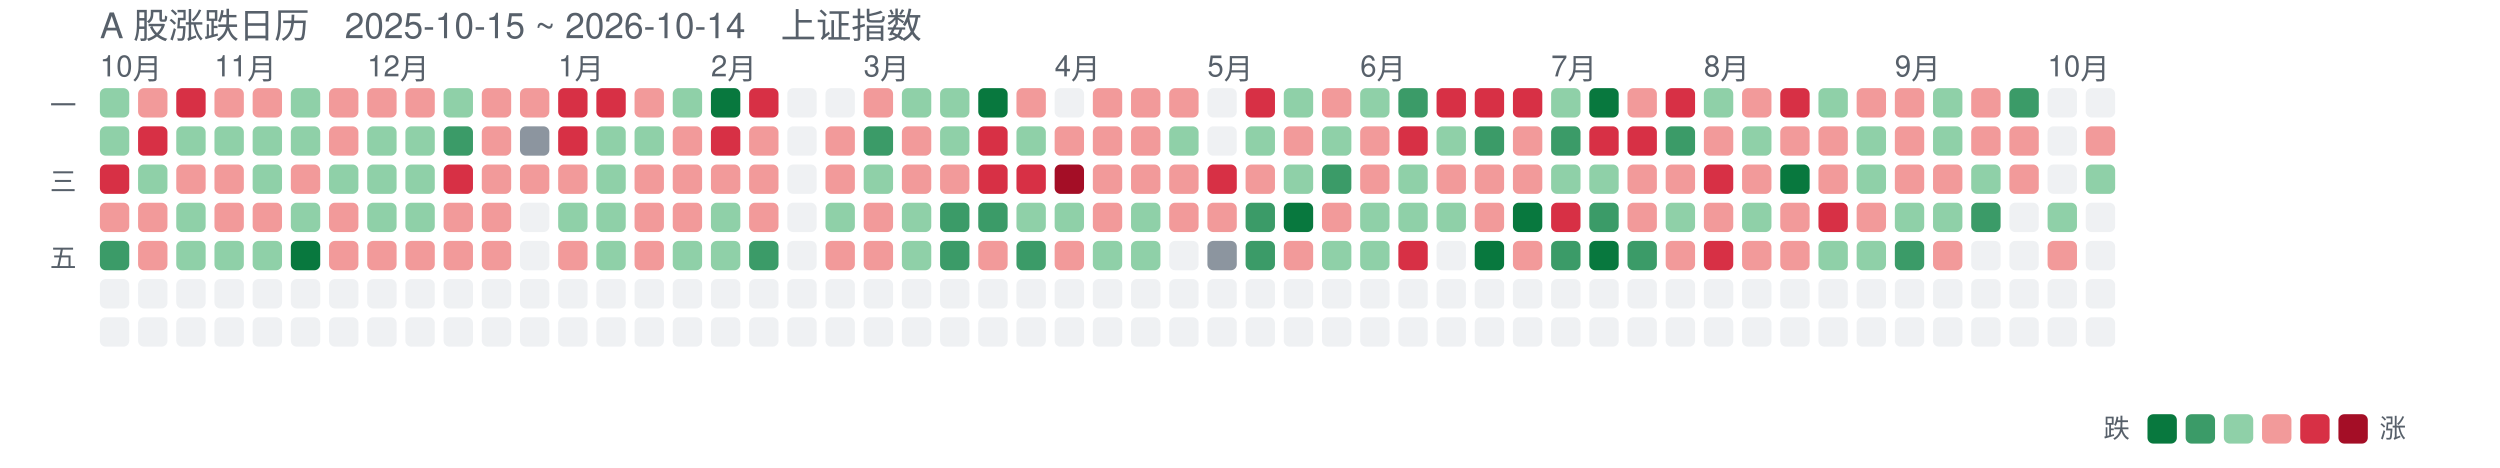
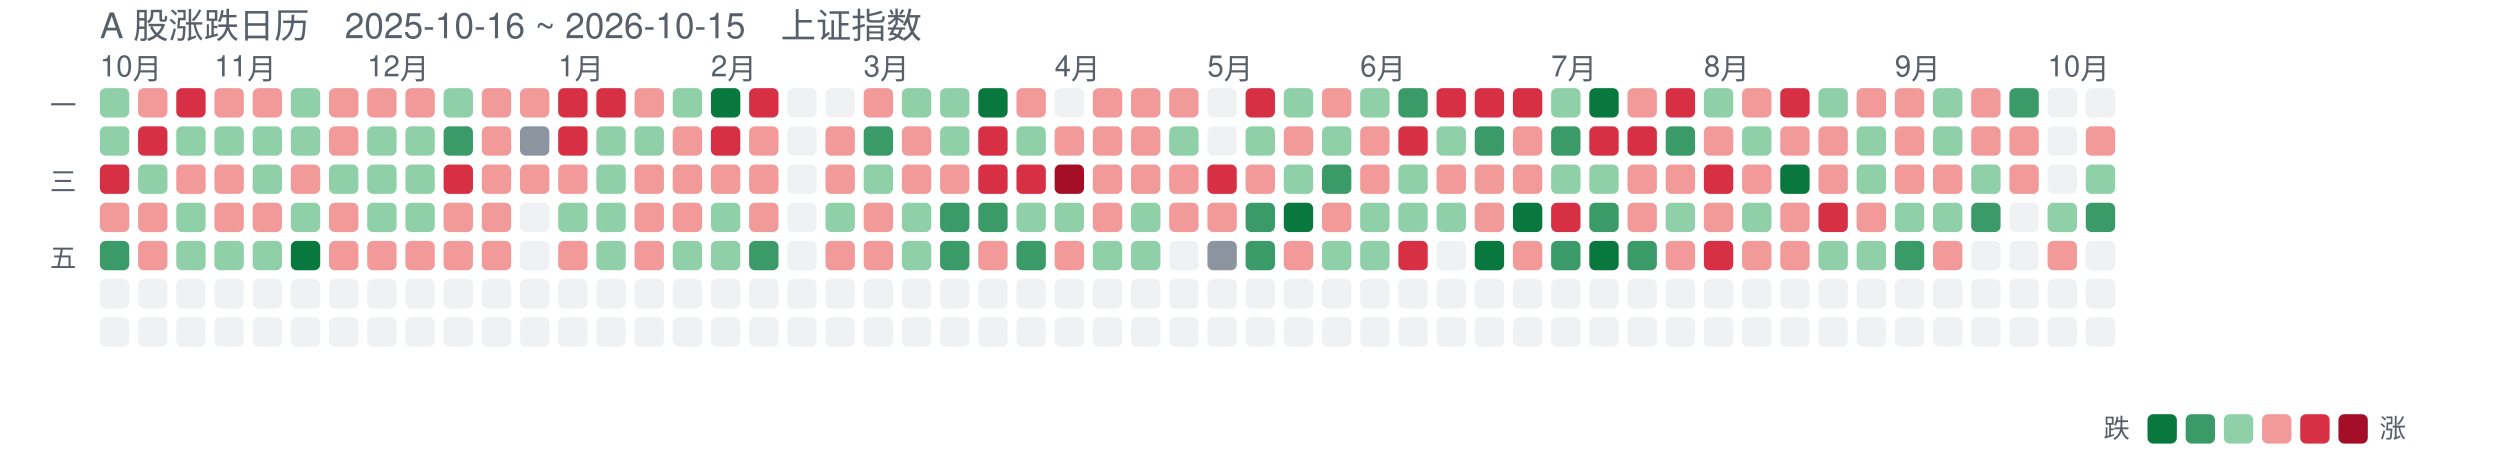
<svg xmlns="http://www.w3.org/2000/svg" width="851" height="159" viewBox="0 0 851 159" font-family="-apple-system,Segoe UI,Helvetica,Arial,sans-serif">
-   <text x="34" y="13" font-size="12" fill="#57606a">A 股涨跌日历　2025-10-15 ~ 2026-10-14　上证指数</text>
+   <text x="34" y="13" font-size="12" fill="#57606a">A 股涨跌日历　2025-10-16 ~ 2026-10-15　上证指数</text>
  <text x="34" y="26" font-size="10" fill="#57606a">10月</text>
  <text x="73" y="26" font-size="10" fill="#57606a">11月</text>
  <text x="125" y="26" font-size="10" fill="#57606a">12月</text>
  <text x="190" y="26" font-size="10" fill="#57606a">1月</text>
  <text x="242" y="26" font-size="10" fill="#57606a">2月</text>
  <text x="294" y="26" font-size="10" fill="#57606a">3月</text>
  <text x="359" y="26" font-size="10" fill="#57606a">4月</text>
  <text x="411" y="26" font-size="10" fill="#57606a">5月</text>
  <text x="463" y="26" font-size="10" fill="#57606a">6月</text>
  <text x="528" y="26" font-size="10" fill="#57606a">7月</text>
  <text x="580" y="26" font-size="10" fill="#57606a">8月</text>
  <text x="645" y="26" font-size="10" fill="#57606a">9月</text>
  <text x="697" y="26" font-size="10" fill="#57606a">10月</text>
  <text x="26" y="39" font-size="9" fill="#57606a" text-anchor="end">一</text>
  <text x="26" y="65" font-size="9" fill="#57606a" text-anchor="end">三</text>
  <text x="26" y="91" font-size="9" fill="#57606a" text-anchor="end">五</text>
  <rect x="34" y="30" width="10" height="10" rx="2" fill="#8fd0a8" opacity="1" />
  <rect x="34" y="43" width="10" height="10" rx="2" fill="#8fd0a8" opacity="1" />
  <rect x="34" y="56" width="10" height="10" rx="2" fill="#d73045" opacity="1" />
  <rect x="34" y="69" width="10" height="10" rx="2" fill="#f29a9a" opacity="1" />
  <rect x="34" y="82" width="10" height="10" rx="2" fill="#3b9b68" opacity="1" />
  <rect x="34" y="95" width="10" height="10" rx="2" fill="#d0d7de" opacity="0.35" />
  <rect x="34" y="108" width="10" height="10" rx="2" fill="#d0d7de" opacity="0.35" />
  <rect x="47" y="30" width="10" height="10" rx="2" fill="#f29a9a" opacity="1" />
  <rect x="47" y="43" width="10" height="10" rx="2" fill="#d73045" opacity="1" />
  <rect x="47" y="56" width="10" height="10" rx="2" fill="#8fd0a8" opacity="1" />
  <rect x="47" y="69" width="10" height="10" rx="2" fill="#f29a9a" opacity="1" />
  <rect x="47" y="82" width="10" height="10" rx="2" fill="#f29a9a" opacity="1" />
  <rect x="47" y="95" width="10" height="10" rx="2" fill="#d0d7de" opacity="0.35" />
  <rect x="47" y="108" width="10" height="10" rx="2" fill="#d0d7de" opacity="0.35" />
  <rect x="60" y="30" width="10" height="10" rx="2" fill="#d73045" opacity="1" />
  <rect x="60" y="43" width="10" height="10" rx="2" fill="#8fd0a8" opacity="1" />
  <rect x="60" y="56" width="10" height="10" rx="2" fill="#f29a9a" opacity="1" />
  <rect x="60" y="69" width="10" height="10" rx="2" fill="#8fd0a8" opacity="1" />
  <rect x="60" y="82" width="10" height="10" rx="2" fill="#8fd0a8" opacity="1" />
  <rect x="60" y="95" width="10" height="10" rx="2" fill="#d0d7de" opacity="0.35" />
  <rect x="60" y="108" width="10" height="10" rx="2" fill="#d0d7de" opacity="0.35" />
  <rect x="73" y="30" width="10" height="10" rx="2" fill="#f29a9a" opacity="1" />
  <rect x="73" y="43" width="10" height="10" rx="2" fill="#8fd0a8" opacity="1" />
  <rect x="73" y="56" width="10" height="10" rx="2" fill="#f29a9a" opacity="1" />
  <rect x="73" y="69" width="10" height="10" rx="2" fill="#f29a9a" opacity="1" />
  <rect x="73" y="82" width="10" height="10" rx="2" fill="#8fd0a8" opacity="1" />
  <rect x="73" y="95" width="10" height="10" rx="2" fill="#d0d7de" opacity="0.35" />
  <rect x="73" y="108" width="10" height="10" rx="2" fill="#d0d7de" opacity="0.35" />
  <rect x="86" y="30" width="10" height="10" rx="2" fill="#f29a9a" opacity="1" />
  <rect x="86" y="43" width="10" height="10" rx="2" fill="#8fd0a8" opacity="1" />
  <rect x="86" y="56" width="10" height="10" rx="2" fill="#8fd0a8" opacity="1" />
  <rect x="86" y="69" width="10" height="10" rx="2" fill="#f29a9a" opacity="1" />
  <rect x="86" y="82" width="10" height="10" rx="2" fill="#8fd0a8" opacity="1" />
  <rect x="86" y="95" width="10" height="10" rx="2" fill="#d0d7de" opacity="0.35" />
  <rect x="86" y="108" width="10" height="10" rx="2" fill="#d0d7de" opacity="0.35" />
  <rect x="99" y="30" width="10" height="10" rx="2" fill="#8fd0a8" opacity="1" />
  <rect x="99" y="43" width="10" height="10" rx="2" fill="#8fd0a8" opacity="1" />
  <rect x="99" y="56" width="10" height="10" rx="2" fill="#f29a9a" opacity="1" />
  <rect x="99" y="69" width="10" height="10" rx="2" fill="#8fd0a8" opacity="1" />
  <rect x="99" y="82" width="10" height="10" rx="2" fill="#08783e" opacity="1" />
  <rect x="99" y="95" width="10" height="10" rx="2" fill="#d0d7de" opacity="0.35" />
  <rect x="99" y="108" width="10" height="10" rx="2" fill="#d0d7de" opacity="0.35" />
  <rect x="112" y="30" width="10" height="10" rx="2" fill="#f29a9a" opacity="1" />
  <rect x="112" y="43" width="10" height="10" rx="2" fill="#f29a9a" opacity="1" />
  <rect x="112" y="56" width="10" height="10" rx="2" fill="#8fd0a8" opacity="1" />
  <rect x="112" y="69" width="10" height="10" rx="2" fill="#f29a9a" opacity="1" />
  <rect x="112" y="82" width="10" height="10" rx="2" fill="#f29a9a" opacity="1" />
  <rect x="112" y="95" width="10" height="10" rx="2" fill="#d0d7de" opacity="0.35" />
  <rect x="112" y="108" width="10" height="10" rx="2" fill="#d0d7de" opacity="0.35" />
  <rect x="125" y="30" width="10" height="10" rx="2" fill="#f29a9a" opacity="1" />
  <rect x="125" y="43" width="10" height="10" rx="2" fill="#8fd0a8" opacity="1" />
  <rect x="125" y="56" width="10" height="10" rx="2" fill="#8fd0a8" opacity="1" />
  <rect x="125" y="69" width="10" height="10" rx="2" fill="#8fd0a8" opacity="1" />
  <rect x="125" y="82" width="10" height="10" rx="2" fill="#f29a9a" opacity="1" />
  <rect x="125" y="95" width="10" height="10" rx="2" fill="#d0d7de" opacity="0.35" />
  <rect x="125" y="108" width="10" height="10" rx="2" fill="#d0d7de" opacity="0.35" />
  <rect x="138" y="30" width="10" height="10" rx="2" fill="#f29a9a" opacity="1" />
  <rect x="138" y="43" width="10" height="10" rx="2" fill="#8fd0a8" opacity="1" />
  <rect x="138" y="56" width="10" height="10" rx="2" fill="#8fd0a8" opacity="1" />
  <rect x="138" y="69" width="10" height="10" rx="2" fill="#8fd0a8" opacity="1" />
  <rect x="138" y="82" width="10" height="10" rx="2" fill="#f29a9a" opacity="1" />
  <rect x="138" y="95" width="10" height="10" rx="2" fill="#d0d7de" opacity="0.35" />
  <rect x="138" y="108" width="10" height="10" rx="2" fill="#d0d7de" opacity="0.35" />
  <rect x="151" y="30" width="10" height="10" rx="2" fill="#8fd0a8" opacity="1" />
  <rect x="151" y="43" width="10" height="10" rx="2" fill="#3b9b68" opacity="1" />
  <rect x="151" y="56" width="10" height="10" rx="2" fill="#d73045" opacity="1" />
  <rect x="151" y="69" width="10" height="10" rx="2" fill="#f29a9a" opacity="1" />
  <rect x="151" y="82" width="10" height="10" rx="2" fill="#f29a9a" opacity="1" />
  <rect x="151" y="95" width="10" height="10" rx="2" fill="#d0d7de" opacity="0.35" />
  <rect x="151" y="108" width="10" height="10" rx="2" fill="#d0d7de" opacity="0.35" />
  <rect x="164" y="30" width="10" height="10" rx="2" fill="#f29a9a" opacity="1" />
  <rect x="164" y="43" width="10" height="10" rx="2" fill="#f29a9a" opacity="1" />
  <rect x="164" y="56" width="10" height="10" rx="2" fill="#f29a9a" opacity="1" />
  <rect x="164" y="69" width="10" height="10" rx="2" fill="#f29a9a" opacity="1" />
  <rect x="164" y="82" width="10" height="10" rx="2" fill="#f29a9a" opacity="1" />
  <rect x="164" y="95" width="10" height="10" rx="2" fill="#d0d7de" opacity="0.35" />
  <rect x="164" y="108" width="10" height="10" rx="2" fill="#d0d7de" opacity="0.35" />
  <rect x="177" y="30" width="10" height="10" rx="2" fill="#f29a9a" opacity="1" />
  <rect x="177" y="43" width="10" height="10" rx="2" fill="#8c959f" opacity="1" />
  <rect x="177" y="56" width="10" height="10" rx="2" fill="#f29a9a" opacity="1" />
  <rect x="177" y="69" width="10" height="10" rx="2" fill="#d0d7de" opacity="0.35" />
  <rect x="177" y="82" width="10" height="10" rx="2" fill="#d0d7de" opacity="0.35" />
  <rect x="177" y="95" width="10" height="10" rx="2" fill="#d0d7de" opacity="0.35" />
  <rect x="177" y="108" width="10" height="10" rx="2" fill="#d0d7de" opacity="0.35" />
  <rect x="190" y="30" width="10" height="10" rx="2" fill="#d73045" opacity="1" />
  <rect x="190" y="43" width="10" height="10" rx="2" fill="#d73045" opacity="1" />
  <rect x="190" y="56" width="10" height="10" rx="2" fill="#f29a9a" opacity="1" />
  <rect x="190" y="69" width="10" height="10" rx="2" fill="#8fd0a8" opacity="1" />
  <rect x="190" y="82" width="10" height="10" rx="2" fill="#f29a9a" opacity="1" />
  <rect x="190" y="95" width="10" height="10" rx="2" fill="#d0d7de" opacity="0.35" />
  <rect x="190" y="108" width="10" height="10" rx="2" fill="#d0d7de" opacity="0.35" />
  <rect x="203" y="30" width="10" height="10" rx="2" fill="#d73045" opacity="1" />
  <rect x="203" y="43" width="10" height="10" rx="2" fill="#8fd0a8" opacity="1" />
  <rect x="203" y="56" width="10" height="10" rx="2" fill="#8fd0a8" opacity="1" />
  <rect x="203" y="69" width="10" height="10" rx="2" fill="#8fd0a8" opacity="1" />
  <rect x="203" y="82" width="10" height="10" rx="2" fill="#8fd0a8" opacity="1" />
  <rect x="203" y="95" width="10" height="10" rx="2" fill="#d0d7de" opacity="0.35" />
  <rect x="203" y="108" width="10" height="10" rx="2" fill="#d0d7de" opacity="0.35" />
  <rect x="216" y="30" width="10" height="10" rx="2" fill="#f29a9a" opacity="1" />
  <rect x="216" y="43" width="10" height="10" rx="2" fill="#8fd0a8" opacity="1" />
  <rect x="216" y="56" width="10" height="10" rx="2" fill="#f29a9a" opacity="1" />
  <rect x="216" y="69" width="10" height="10" rx="2" fill="#f29a9a" opacity="1" />
  <rect x="216" y="82" width="10" height="10" rx="2" fill="#f29a9a" opacity="1" />
  <rect x="216" y="95" width="10" height="10" rx="2" fill="#d0d7de" opacity="0.35" />
  <rect x="216" y="108" width="10" height="10" rx="2" fill="#d0d7de" opacity="0.35" />
  <rect x="229" y="30" width="10" height="10" rx="2" fill="#8fd0a8" opacity="1" />
  <rect x="229" y="43" width="10" height="10" rx="2" fill="#f29a9a" opacity="1" />
  <rect x="229" y="56" width="10" height="10" rx="2" fill="#f29a9a" opacity="1" />
  <rect x="229" y="69" width="10" height="10" rx="2" fill="#f29a9a" opacity="1" />
  <rect x="229" y="82" width="10" height="10" rx="2" fill="#8fd0a8" opacity="1" />
  <rect x="229" y="95" width="10" height="10" rx="2" fill="#d0d7de" opacity="0.35" />
  <rect x="229" y="108" width="10" height="10" rx="2" fill="#d0d7de" opacity="0.35" />
  <rect x="242" y="30" width="10" height="10" rx="2" fill="#08783e" opacity="1" />
  <rect x="242" y="43" width="10" height="10" rx="2" fill="#d73045" opacity="1" />
  <rect x="242" y="56" width="10" height="10" rx="2" fill="#f29a9a" opacity="1" />
  <rect x="242" y="69" width="10" height="10" rx="2" fill="#8fd0a8" opacity="1" />
  <rect x="242" y="82" width="10" height="10" rx="2" fill="#8fd0a8" opacity="1" />
  <rect x="242" y="95" width="10" height="10" rx="2" fill="#d0d7de" opacity="0.35" />
  <rect x="242" y="108" width="10" height="10" rx="2" fill="#d0d7de" opacity="0.35" />
  <rect x="255" y="30" width="10" height="10" rx="2" fill="#d73045" opacity="1" />
  <rect x="255" y="43" width="10" height="10" rx="2" fill="#f29a9a" opacity="1" />
  <rect x="255" y="56" width="10" height="10" rx="2" fill="#f29a9a" opacity="1" />
  <rect x="255" y="69" width="10" height="10" rx="2" fill="#f29a9a" opacity="1" />
  <rect x="255" y="82" width="10" height="10" rx="2" fill="#3b9b68" opacity="1" />
  <rect x="255" y="95" width="10" height="10" rx="2" fill="#d0d7de" opacity="0.35" />
  <rect x="255" y="108" width="10" height="10" rx="2" fill="#d0d7de" opacity="0.35" />
  <rect x="268" y="30" width="10" height="10" rx="2" fill="#d0d7de" opacity="0.35" />
  <rect x="268" y="43" width="10" height="10" rx="2" fill="#d0d7de" opacity="0.35" />
  <rect x="268" y="56" width="10" height="10" rx="2" fill="#d0d7de" opacity="0.35" />
  <rect x="268" y="69" width="10" height="10" rx="2" fill="#d0d7de" opacity="0.35" />
  <rect x="268" y="82" width="10" height="10" rx="2" fill="#d0d7de" opacity="0.35" />
  <rect x="268" y="95" width="10" height="10" rx="2" fill="#d0d7de" opacity="0.35" />
  <rect x="268" y="108" width="10" height="10" rx="2" fill="#d0d7de" opacity="0.35" />
  <rect x="281" y="30" width="10" height="10" rx="2" fill="#d0d7de" opacity="0.35" />
  <rect x="281" y="43" width="10" height="10" rx="2" fill="#f29a9a" opacity="1" />
  <rect x="281" y="56" width="10" height="10" rx="2" fill="#f29a9a" opacity="1" />
  <rect x="281" y="69" width="10" height="10" rx="2" fill="#8fd0a8" opacity="1" />
  <rect x="281" y="82" width="10" height="10" rx="2" fill="#f29a9a" opacity="1" />
  <rect x="281" y="95" width="10" height="10" rx="2" fill="#d0d7de" opacity="0.35" />
  <rect x="281" y="108" width="10" height="10" rx="2" fill="#d0d7de" opacity="0.35" />
  <rect x="294" y="30" width="10" height="10" rx="2" fill="#f29a9a" opacity="1" />
  <rect x="294" y="43" width="10" height="10" rx="2" fill="#3b9b68" opacity="1" />
  <rect x="294" y="56" width="10" height="10" rx="2" fill="#8fd0a8" opacity="1" />
  <rect x="294" y="69" width="10" height="10" rx="2" fill="#f29a9a" opacity="1" />
  <rect x="294" y="82" width="10" height="10" rx="2" fill="#f29a9a" opacity="1" />
  <rect x="294" y="95" width="10" height="10" rx="2" fill="#d0d7de" opacity="0.35" />
  <rect x="294" y="108" width="10" height="10" rx="2" fill="#d0d7de" opacity="0.35" />
  <rect x="307" y="30" width="10" height="10" rx="2" fill="#8fd0a8" opacity="1" />
  <rect x="307" y="43" width="10" height="10" rx="2" fill="#f29a9a" opacity="1" />
  <rect x="307" y="56" width="10" height="10" rx="2" fill="#f29a9a" opacity="1" />
  <rect x="307" y="69" width="10" height="10" rx="2" fill="#8fd0a8" opacity="1" />
  <rect x="307" y="82" width="10" height="10" rx="2" fill="#8fd0a8" opacity="1" />
  <rect x="307" y="95" width="10" height="10" rx="2" fill="#d0d7de" opacity="0.35" />
  <rect x="307" y="108" width="10" height="10" rx="2" fill="#d0d7de" opacity="0.35" />
  <rect x="320" y="30" width="10" height="10" rx="2" fill="#8fd0a8" opacity="1" />
  <rect x="320" y="43" width="10" height="10" rx="2" fill="#8fd0a8" opacity="1" />
  <rect x="320" y="56" width="10" height="10" rx="2" fill="#f29a9a" opacity="1" />
  <rect x="320" y="69" width="10" height="10" rx="2" fill="#3b9b68" opacity="1" />
  <rect x="320" y="82" width="10" height="10" rx="2" fill="#3b9b68" opacity="1" />
  <rect x="320" y="95" width="10" height="10" rx="2" fill="#d0d7de" opacity="0.35" />
  <rect x="320" y="108" width="10" height="10" rx="2" fill="#d0d7de" opacity="0.35" />
  <rect x="333" y="30" width="10" height="10" rx="2" fill="#08783e" opacity="1" />
  <rect x="333" y="43" width="10" height="10" rx="2" fill="#d73045" opacity="1" />
  <rect x="333" y="56" width="10" height="10" rx="2" fill="#d73045" opacity="1" />
  <rect x="333" y="69" width="10" height="10" rx="2" fill="#3b9b68" opacity="1" />
  <rect x="333" y="82" width="10" height="10" rx="2" fill="#f29a9a" opacity="1" />
  <rect x="333" y="95" width="10" height="10" rx="2" fill="#d0d7de" opacity="0.35" />
  <rect x="333" y="108" width="10" height="10" rx="2" fill="#d0d7de" opacity="0.35" />
  <rect x="346" y="30" width="10" height="10" rx="2" fill="#f29a9a" opacity="1" />
  <rect x="346" y="43" width="10" height="10" rx="2" fill="#8fd0a8" opacity="1" />
  <rect x="346" y="56" width="10" height="10" rx="2" fill="#d73045" opacity="1" />
  <rect x="346" y="69" width="10" height="10" rx="2" fill="#8fd0a8" opacity="1" />
  <rect x="346" y="82" width="10" height="10" rx="2" fill="#3b9b68" opacity="1" />
  <rect x="346" y="95" width="10" height="10" rx="2" fill="#d0d7de" opacity="0.35" />
  <rect x="346" y="108" width="10" height="10" rx="2" fill="#d0d7de" opacity="0.35" />
  <rect x="359" y="30" width="10" height="10" rx="2" fill="#d0d7de" opacity="0.35" />
  <rect x="359" y="43" width="10" height="10" rx="2" fill="#f29a9a" opacity="1" />
  <rect x="359" y="56" width="10" height="10" rx="2" fill="#a40e26" opacity="1" />
  <rect x="359" y="69" width="10" height="10" rx="2" fill="#8fd0a8" opacity="1" />
  <rect x="359" y="82" width="10" height="10" rx="2" fill="#f29a9a" opacity="1" />
  <rect x="359" y="95" width="10" height="10" rx="2" fill="#d0d7de" opacity="0.35" />
  <rect x="359" y="108" width="10" height="10" rx="2" fill="#d0d7de" opacity="0.35" />
  <rect x="372" y="30" width="10" height="10" rx="2" fill="#f29a9a" opacity="1" />
  <rect x="372" y="43" width="10" height="10" rx="2" fill="#f29a9a" opacity="1" />
  <rect x="372" y="56" width="10" height="10" rx="2" fill="#f29a9a" opacity="1" />
  <rect x="372" y="69" width="10" height="10" rx="2" fill="#f29a9a" opacity="1" />
  <rect x="372" y="82" width="10" height="10" rx="2" fill="#8fd0a8" opacity="1" />
  <rect x="372" y="95" width="10" height="10" rx="2" fill="#d0d7de" opacity="0.35" />
  <rect x="372" y="108" width="10" height="10" rx="2" fill="#d0d7de" opacity="0.35" />
  <rect x="385" y="30" width="10" height="10" rx="2" fill="#f29a9a" opacity="1" />
  <rect x="385" y="43" width="10" height="10" rx="2" fill="#f29a9a" opacity="1" />
  <rect x="385" y="56" width="10" height="10" rx="2" fill="#f29a9a" opacity="1" />
  <rect x="385" y="69" width="10" height="10" rx="2" fill="#8fd0a8" opacity="1" />
  <rect x="385" y="82" width="10" height="10" rx="2" fill="#8fd0a8" opacity="1" />
  <rect x="385" y="95" width="10" height="10" rx="2" fill="#d0d7de" opacity="0.35" />
  <rect x="385" y="108" width="10" height="10" rx="2" fill="#d0d7de" opacity="0.35" />
  <rect x="398" y="30" width="10" height="10" rx="2" fill="#f29a9a" opacity="1" />
  <rect x="398" y="43" width="10" height="10" rx="2" fill="#8fd0a8" opacity="1" />
  <rect x="398" y="56" width="10" height="10" rx="2" fill="#f29a9a" opacity="1" />
  <rect x="398" y="69" width="10" height="10" rx="2" fill="#f29a9a" opacity="1" />
  <rect x="398" y="82" width="10" height="10" rx="2" fill="#d0d7de" opacity="0.35" />
  <rect x="398" y="95" width="10" height="10" rx="2" fill="#d0d7de" opacity="0.35" />
  <rect x="398" y="108" width="10" height="10" rx="2" fill="#d0d7de" opacity="0.35" />
  <rect x="411" y="30" width="10" height="10" rx="2" fill="#d0d7de" opacity="0.35" />
  <rect x="411" y="43" width="10" height="10" rx="2" fill="#d0d7de" opacity="0.35" />
  <rect x="411" y="56" width="10" height="10" rx="2" fill="#d73045" opacity="1" />
  <rect x="411" y="69" width="10" height="10" rx="2" fill="#f29a9a" opacity="1" />
  <rect x="411" y="82" width="10" height="10" rx="2" fill="#8c959f" opacity="1" />
  <rect x="411" y="95" width="10" height="10" rx="2" fill="#d0d7de" opacity="0.35" />
  <rect x="411" y="108" width="10" height="10" rx="2" fill="#d0d7de" opacity="0.35" />
  <rect x="424" y="30" width="10" height="10" rx="2" fill="#d73045" opacity="1" />
  <rect x="424" y="43" width="10" height="10" rx="2" fill="#8fd0a8" opacity="1" />
  <rect x="424" y="56" width="10" height="10" rx="2" fill="#f29a9a" opacity="1" />
  <rect x="424" y="69" width="10" height="10" rx="2" fill="#3b9b68" opacity="1" />
  <rect x="424" y="82" width="10" height="10" rx="2" fill="#3b9b68" opacity="1" />
  <rect x="424" y="95" width="10" height="10" rx="2" fill="#d0d7de" opacity="0.35" />
  <rect x="424" y="108" width="10" height="10" rx="2" fill="#d0d7de" opacity="0.35" />
  <rect x="437" y="30" width="10" height="10" rx="2" fill="#8fd0a8" opacity="1" />
  <rect x="437" y="43" width="10" height="10" rx="2" fill="#f29a9a" opacity="1" />
  <rect x="437" y="56" width="10" height="10" rx="2" fill="#8fd0a8" opacity="1" />
  <rect x="437" y="69" width="10" height="10" rx="2" fill="#08783e" opacity="1" />
  <rect x="437" y="82" width="10" height="10" rx="2" fill="#f29a9a" opacity="1" />
  <rect x="437" y="95" width="10" height="10" rx="2" fill="#d0d7de" opacity="0.35" />
  <rect x="437" y="108" width="10" height="10" rx="2" fill="#d0d7de" opacity="0.35" />
  <rect x="450" y="30" width="10" height="10" rx="2" fill="#f29a9a" opacity="1" />
  <rect x="450" y="43" width="10" height="10" rx="2" fill="#8fd0a8" opacity="1" />
  <rect x="450" y="56" width="10" height="10" rx="2" fill="#3b9b68" opacity="1" />
  <rect x="450" y="69" width="10" height="10" rx="2" fill="#f29a9a" opacity="1" />
  <rect x="450" y="82" width="10" height="10" rx="2" fill="#8fd0a8" opacity="1" />
  <rect x="450" y="95" width="10" height="10" rx="2" fill="#d0d7de" opacity="0.35" />
  <rect x="450" y="108" width="10" height="10" rx="2" fill="#d0d7de" opacity="0.35" />
  <rect x="463" y="30" width="10" height="10" rx="2" fill="#8fd0a8" opacity="1" />
  <rect x="463" y="43" width="10" height="10" rx="2" fill="#f29a9a" opacity="1" />
  <rect x="463" y="56" width="10" height="10" rx="2" fill="#f29a9a" opacity="1" />
  <rect x="463" y="69" width="10" height="10" rx="2" fill="#8fd0a8" opacity="1" />
  <rect x="463" y="82" width="10" height="10" rx="2" fill="#8fd0a8" opacity="1" />
  <rect x="463" y="95" width="10" height="10" rx="2" fill="#d0d7de" opacity="0.35" />
  <rect x="463" y="108" width="10" height="10" rx="2" fill="#d0d7de" opacity="0.35" />
  <rect x="476" y="30" width="10" height="10" rx="2" fill="#3b9b68" opacity="1" />
  <rect x="476" y="43" width="10" height="10" rx="2" fill="#d73045" opacity="1" />
  <rect x="476" y="56" width="10" height="10" rx="2" fill="#8fd0a8" opacity="1" />
  <rect x="476" y="69" width="10" height="10" rx="2" fill="#8fd0a8" opacity="1" />
  <rect x="476" y="82" width="10" height="10" rx="2" fill="#d73045" opacity="1" />
  <rect x="476" y="95" width="10" height="10" rx="2" fill="#d0d7de" opacity="0.35" />
  <rect x="476" y="108" width="10" height="10" rx="2" fill="#d0d7de" opacity="0.35" />
  <rect x="489" y="30" width="10" height="10" rx="2" fill="#d73045" opacity="1" />
  <rect x="489" y="43" width="10" height="10" rx="2" fill="#8fd0a8" opacity="1" />
  <rect x="489" y="56" width="10" height="10" rx="2" fill="#f29a9a" opacity="1" />
  <rect x="489" y="69" width="10" height="10" rx="2" fill="#8fd0a8" opacity="1" />
  <rect x="489" y="82" width="10" height="10" rx="2" fill="#d0d7de" opacity="0.35" />
  <rect x="489" y="95" width="10" height="10" rx="2" fill="#d0d7de" opacity="0.35" />
  <rect x="489" y="108" width="10" height="10" rx="2" fill="#d0d7de" opacity="0.35" />
  <rect x="502" y="30" width="10" height="10" rx="2" fill="#d73045" opacity="1" />
  <rect x="502" y="43" width="10" height="10" rx="2" fill="#3b9b68" opacity="1" />
  <rect x="502" y="56" width="10" height="10" rx="2" fill="#f29a9a" opacity="1" />
  <rect x="502" y="69" width="10" height="10" rx="2" fill="#f29a9a" opacity="1" />
  <rect x="502" y="82" width="10" height="10" rx="2" fill="#08783e" opacity="1" />
  <rect x="502" y="95" width="10" height="10" rx="2" fill="#d0d7de" opacity="0.35" />
  <rect x="502" y="108" width="10" height="10" rx="2" fill="#d0d7de" opacity="0.35" />
  <rect x="515" y="30" width="10" height="10" rx="2" fill="#d73045" opacity="1" />
  <rect x="515" y="43" width="10" height="10" rx="2" fill="#f29a9a" opacity="1" />
  <rect x="515" y="56" width="10" height="10" rx="2" fill="#f29a9a" opacity="1" />
  <rect x="515" y="69" width="10" height="10" rx="2" fill="#08783e" opacity="1" />
  <rect x="515" y="82" width="10" height="10" rx="2" fill="#f29a9a" opacity="1" />
  <rect x="515" y="95" width="10" height="10" rx="2" fill="#d0d7de" opacity="0.35" />
  <rect x="515" y="108" width="10" height="10" rx="2" fill="#d0d7de" opacity="0.35" />
  <rect x="528" y="30" width="10" height="10" rx="2" fill="#8fd0a8" opacity="1" />
  <rect x="528" y="43" width="10" height="10" rx="2" fill="#3b9b68" opacity="1" />
  <rect x="528" y="56" width="10" height="10" rx="2" fill="#8fd0a8" opacity="1" />
  <rect x="528" y="69" width="10" height="10" rx="2" fill="#d73045" opacity="1" />
  <rect x="528" y="82" width="10" height="10" rx="2" fill="#3b9b68" opacity="1" />
  <rect x="528" y="95" width="10" height="10" rx="2" fill="#d0d7de" opacity="0.35" />
  <rect x="528" y="108" width="10" height="10" rx="2" fill="#d0d7de" opacity="0.35" />
  <rect x="541" y="30" width="10" height="10" rx="2" fill="#08783e" opacity="1" />
  <rect x="541" y="43" width="10" height="10" rx="2" fill="#d73045" opacity="1" />
  <rect x="541" y="56" width="10" height="10" rx="2" fill="#8fd0a8" opacity="1" />
  <rect x="541" y="69" width="10" height="10" rx="2" fill="#3b9b68" opacity="1" />
  <rect x="541" y="82" width="10" height="10" rx="2" fill="#08783e" opacity="1" />
  <rect x="541" y="95" width="10" height="10" rx="2" fill="#d0d7de" opacity="0.35" />
  <rect x="541" y="108" width="10" height="10" rx="2" fill="#d0d7de" opacity="0.35" />
  <rect x="554" y="30" width="10" height="10" rx="2" fill="#f29a9a" opacity="1" />
  <rect x="554" y="43" width="10" height="10" rx="2" fill="#d73045" opacity="1" />
  <rect x="554" y="56" width="10" height="10" rx="2" fill="#f29a9a" opacity="1" />
  <rect x="554" y="69" width="10" height="10" rx="2" fill="#f29a9a" opacity="1" />
  <rect x="554" y="82" width="10" height="10" rx="2" fill="#3b9b68" opacity="1" />
  <rect x="554" y="95" width="10" height="10" rx="2" fill="#d0d7de" opacity="0.35" />
  <rect x="554" y="108" width="10" height="10" rx="2" fill="#d0d7de" opacity="0.35" />
  <rect x="567" y="30" width="10" height="10" rx="2" fill="#d73045" opacity="1" />
  <rect x="567" y="43" width="10" height="10" rx="2" fill="#3b9b68" opacity="1" />
  <rect x="567" y="56" width="10" height="10" rx="2" fill="#f29a9a" opacity="1" />
  <rect x="567" y="69" width="10" height="10" rx="2" fill="#8fd0a8" opacity="1" />
  <rect x="567" y="82" width="10" height="10" rx="2" fill="#f29a9a" opacity="1" />
  <rect x="567" y="95" width="10" height="10" rx="2" fill="#d0d7de" opacity="0.35" />
  <rect x="567" y="108" width="10" height="10" rx="2" fill="#d0d7de" opacity="0.35" />
  <rect x="580" y="30" width="10" height="10" rx="2" fill="#8fd0a8" opacity="1" />
  <rect x="580" y="43" width="10" height="10" rx="2" fill="#f29a9a" opacity="1" />
  <rect x="580" y="56" width="10" height="10" rx="2" fill="#d73045" opacity="1" />
  <rect x="580" y="69" width="10" height="10" rx="2" fill="#f29a9a" opacity="1" />
  <rect x="580" y="82" width="10" height="10" rx="2" fill="#d73045" opacity="1" />
  <rect x="580" y="95" width="10" height="10" rx="2" fill="#d0d7de" opacity="0.35" />
  <rect x="580" y="108" width="10" height="10" rx="2" fill="#d0d7de" opacity="0.35" />
  <rect x="593" y="30" width="10" height="10" rx="2" fill="#f29a9a" opacity="1" />
  <rect x="593" y="43" width="10" height="10" rx="2" fill="#8fd0a8" opacity="1" />
  <rect x="593" y="56" width="10" height="10" rx="2" fill="#f29a9a" opacity="1" />
  <rect x="593" y="69" width="10" height="10" rx="2" fill="#8fd0a8" opacity="1" />
  <rect x="593" y="82" width="10" height="10" rx="2" fill="#f29a9a" opacity="1" />
  <rect x="593" y="95" width="10" height="10" rx="2" fill="#d0d7de" opacity="0.35" />
  <rect x="593" y="108" width="10" height="10" rx="2" fill="#d0d7de" opacity="0.35" />
  <rect x="606" y="30" width="10" height="10" rx="2" fill="#d73045" opacity="1" />
  <rect x="606" y="43" width="10" height="10" rx="2" fill="#f29a9a" opacity="1" />
  <rect x="606" y="56" width="10" height="10" rx="2" fill="#08783e" opacity="1" />
  <rect x="606" y="69" width="10" height="10" rx="2" fill="#f29a9a" opacity="1" />
  <rect x="606" y="82" width="10" height="10" rx="2" fill="#f29a9a" opacity="1" />
  <rect x="606" y="95" width="10" height="10" rx="2" fill="#d0d7de" opacity="0.35" />
  <rect x="606" y="108" width="10" height="10" rx="2" fill="#d0d7de" opacity="0.35" />
  <rect x="619" y="30" width="10" height="10" rx="2" fill="#8fd0a8" opacity="1" />
  <rect x="619" y="43" width="10" height="10" rx="2" fill="#f29a9a" opacity="1" />
  <rect x="619" y="56" width="10" height="10" rx="2" fill="#f29a9a" opacity="1" />
  <rect x="619" y="69" width="10" height="10" rx="2" fill="#d73045" opacity="1" />
  <rect x="619" y="82" width="10" height="10" rx="2" fill="#8fd0a8" opacity="1" />
  <rect x="619" y="95" width="10" height="10" rx="2" fill="#d0d7de" opacity="0.35" />
  <rect x="619" y="108" width="10" height="10" rx="2" fill="#d0d7de" opacity="0.35" />
  <rect x="632" y="30" width="10" height="10" rx="2" fill="#f29a9a" opacity="1" />
  <rect x="632" y="43" width="10" height="10" rx="2" fill="#8fd0a8" opacity="1" />
  <rect x="632" y="56" width="10" height="10" rx="2" fill="#8fd0a8" opacity="1" />
  <rect x="632" y="69" width="10" height="10" rx="2" fill="#f29a9a" opacity="1" />
  <rect x="632" y="82" width="10" height="10" rx="2" fill="#8fd0a8" opacity="1" />
  <rect x="632" y="95" width="10" height="10" rx="2" fill="#d0d7de" opacity="0.35" />
  <rect x="632" y="108" width="10" height="10" rx="2" fill="#d0d7de" opacity="0.35" />
  <rect x="645" y="30" width="10" height="10" rx="2" fill="#f29a9a" opacity="1" />
  <rect x="645" y="43" width="10" height="10" rx="2" fill="#f29a9a" opacity="1" />
  <rect x="645" y="56" width="10" height="10" rx="2" fill="#f29a9a" opacity="1" />
  <rect x="645" y="69" width="10" height="10" rx="2" fill="#8fd0a8" opacity="1" />
  <rect x="645" y="82" width="10" height="10" rx="2" fill="#3b9b68" opacity="1" />
  <rect x="645" y="95" width="10" height="10" rx="2" fill="#d0d7de" opacity="0.35" />
  <rect x="645" y="108" width="10" height="10" rx="2" fill="#d0d7de" opacity="0.35" />
  <rect x="658" y="30" width="10" height="10" rx="2" fill="#8fd0a8" opacity="1" />
  <rect x="658" y="43" width="10" height="10" rx="2" fill="#8fd0a8" opacity="1" />
  <rect x="658" y="56" width="10" height="10" rx="2" fill="#f29a9a" opacity="1" />
  <rect x="658" y="69" width="10" height="10" rx="2" fill="#8fd0a8" opacity="1" />
  <rect x="658" y="82" width="10" height="10" rx="2" fill="#f29a9a" opacity="1" />
  <rect x="658" y="95" width="10" height="10" rx="2" fill="#d0d7de" opacity="0.35" />
  <rect x="658" y="108" width="10" height="10" rx="2" fill="#d0d7de" opacity="0.35" />
  <rect x="671" y="30" width="10" height="10" rx="2" fill="#f29a9a" opacity="1" />
  <rect x="671" y="43" width="10" height="10" rx="2" fill="#f29a9a" opacity="1" />
  <rect x="671" y="56" width="10" height="10" rx="2" fill="#8fd0a8" opacity="1" />
  <rect x="671" y="69" width="10" height="10" rx="2" fill="#3b9b68" opacity="1" />
  <rect x="671" y="82" width="10" height="10" rx="2" fill="#d0d7de" opacity="0.35" />
  <rect x="671" y="95" width="10" height="10" rx="2" fill="#d0d7de" opacity="0.35" />
  <rect x="671" y="108" width="10" height="10" rx="2" fill="#d0d7de" opacity="0.35" />
  <rect x="684" y="30" width="10" height="10" rx="2" fill="#3b9b68" opacity="1" />
  <rect x="684" y="43" width="10" height="10" rx="2" fill="#f29a9a" opacity="1" />
  <rect x="684" y="56" width="10" height="10" rx="2" fill="#f29a9a" opacity="1" />
  <rect x="684" y="69" width="10" height="10" rx="2" fill="#d0d7de" opacity="0.35" />
  <rect x="684" y="82" width="10" height="10" rx="2" fill="#d0d7de" opacity="0.35" />
  <rect x="684" y="95" width="10" height="10" rx="2" fill="#d0d7de" opacity="0.35" />
  <rect x="684" y="108" width="10" height="10" rx="2" fill="#d0d7de" opacity="0.35" />
  <rect x="697" y="30" width="10" height="10" rx="2" fill="#d0d7de" opacity="0.35" />
  <rect x="697" y="43" width="10" height="10" rx="2" fill="#d0d7de" opacity="0.35" />
  <rect x="697" y="56" width="10" height="10" rx="2" fill="#d0d7de" opacity="0.35" />
  <rect x="697" y="69" width="10" height="10" rx="2" fill="#8fd0a8" opacity="1" />
  <rect x="697" y="82" width="10" height="10" rx="2" fill="#f29a9a" opacity="1" />
  <rect x="697" y="95" width="10" height="10" rx="2" fill="#d0d7de" opacity="0.35" />
  <rect x="697" y="108" width="10" height="10" rx="2" fill="#d0d7de" opacity="0.35" />
  <rect x="710" y="30" width="10" height="10" rx="2" fill="#d0d7de" opacity="0.35" />
  <rect x="710" y="43" width="10" height="10" rx="2" fill="#f29a9a" opacity="1" />
  <rect x="710" y="56" width="10" height="10" rx="2" fill="#8fd0a8" opacity="1" />
-   <rect x="710" y="69" width="10" height="10" rx="2" fill="#d0d7de" opacity="0.35" />
+   <rect x="710" y="69" width="10" height="10" rx="2" fill="#3b9b68" opacity="1" />
  <rect x="710" y="82" width="10" height="10" rx="2" fill="#d0d7de" opacity="0.35" />
  <rect x="710" y="95" width="10" height="10" rx="2" fill="#d0d7de" opacity="0.35" />
  <rect x="710" y="108" width="10" height="10" rx="2" fill="#d0d7de" opacity="0.35" />
  <text x="725" y="149" font-size="9" fill="#57606a" text-anchor="end">跌</text>
  <rect x="731" y="141" width="10" height="10" rx="2" fill="#08783e" />
  <rect x="744" y="141" width="10" height="10" rx="2" fill="#3b9b68" />
  <rect x="757" y="141" width="10" height="10" rx="2" fill="#8fd0a8" />
  <rect x="770" y="141" width="10" height="10" rx="2" fill="#f29a9a" />
  <rect x="783" y="141" width="10" height="10" rx="2" fill="#d73045" />
  <rect x="796" y="141" width="10" height="10" rx="2" fill="#a40e26" />
  <text x="810" y="149" font-size="9" fill="#57606a">涨</text>
</svg>
